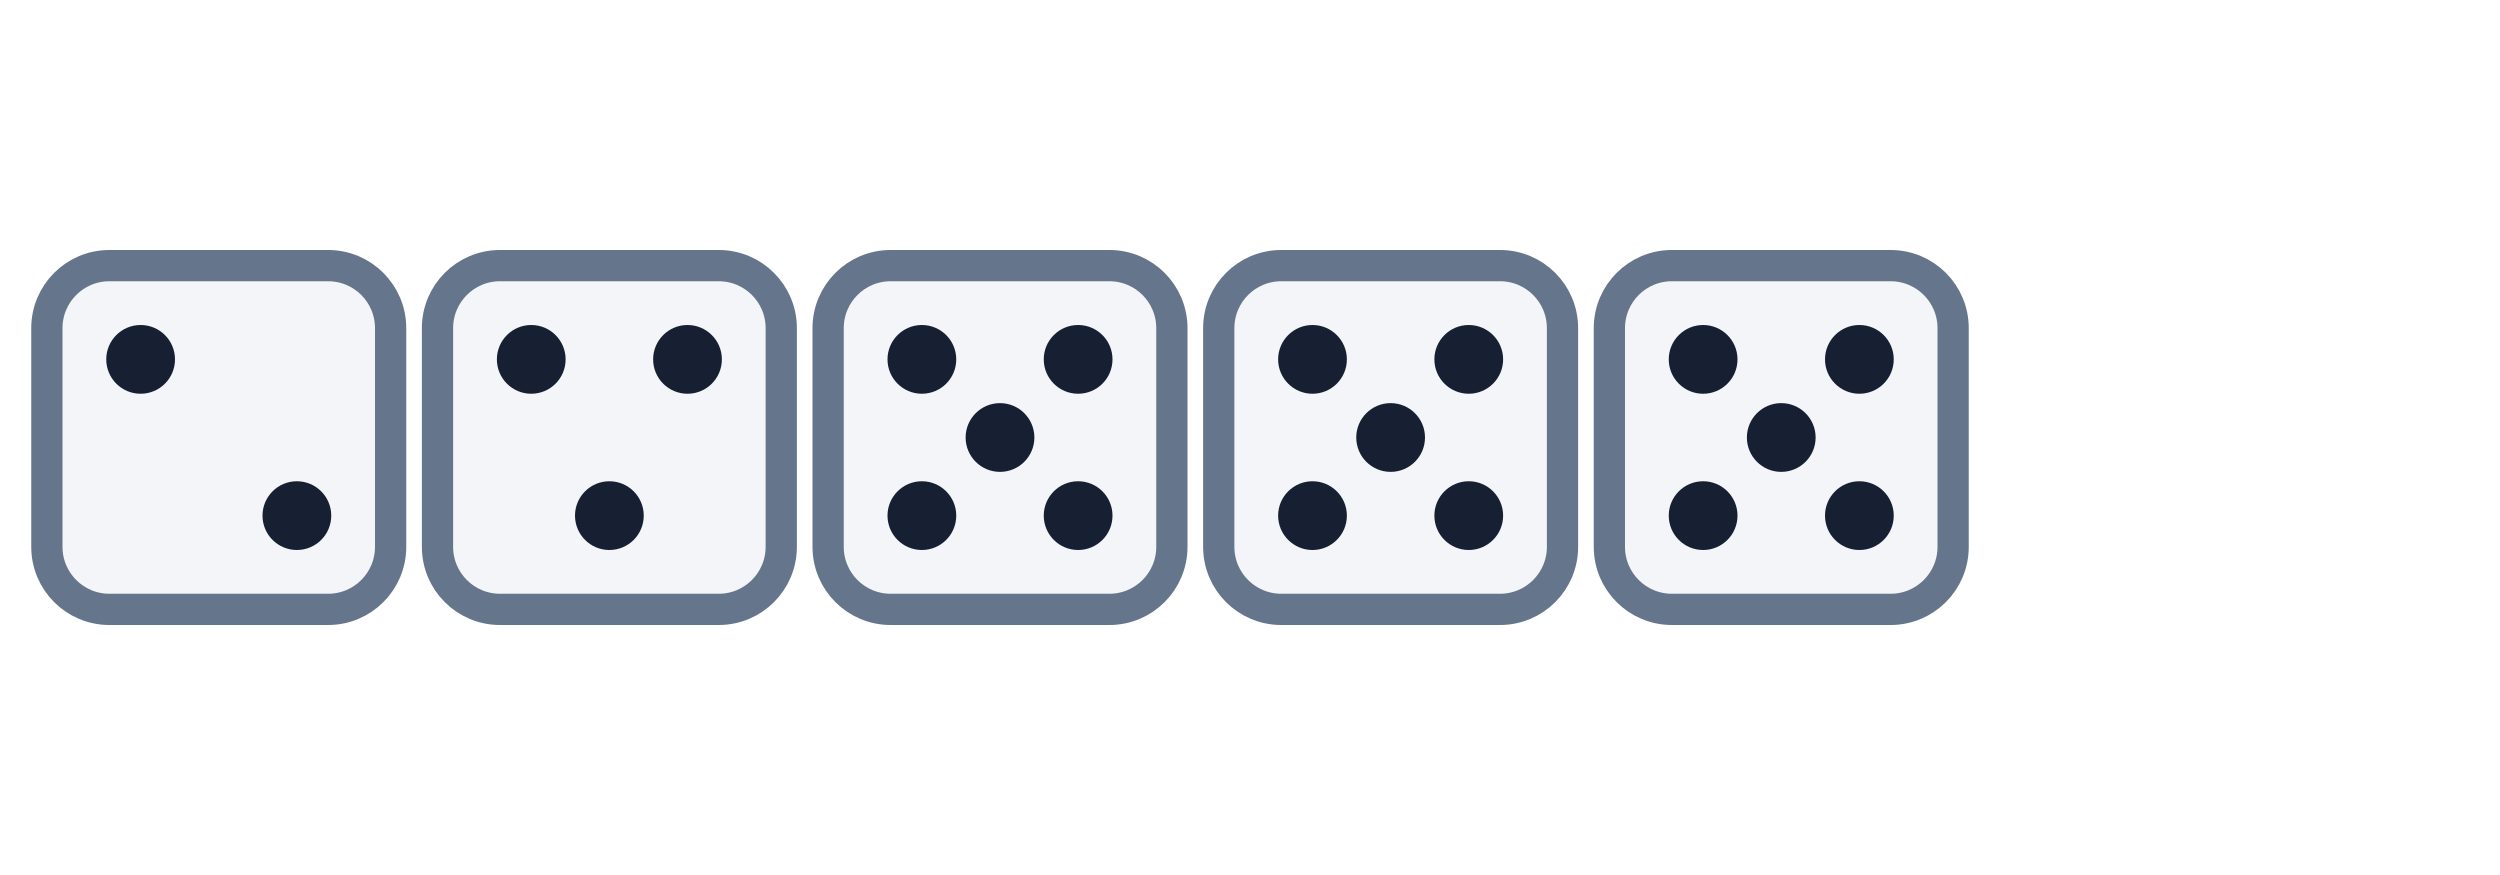
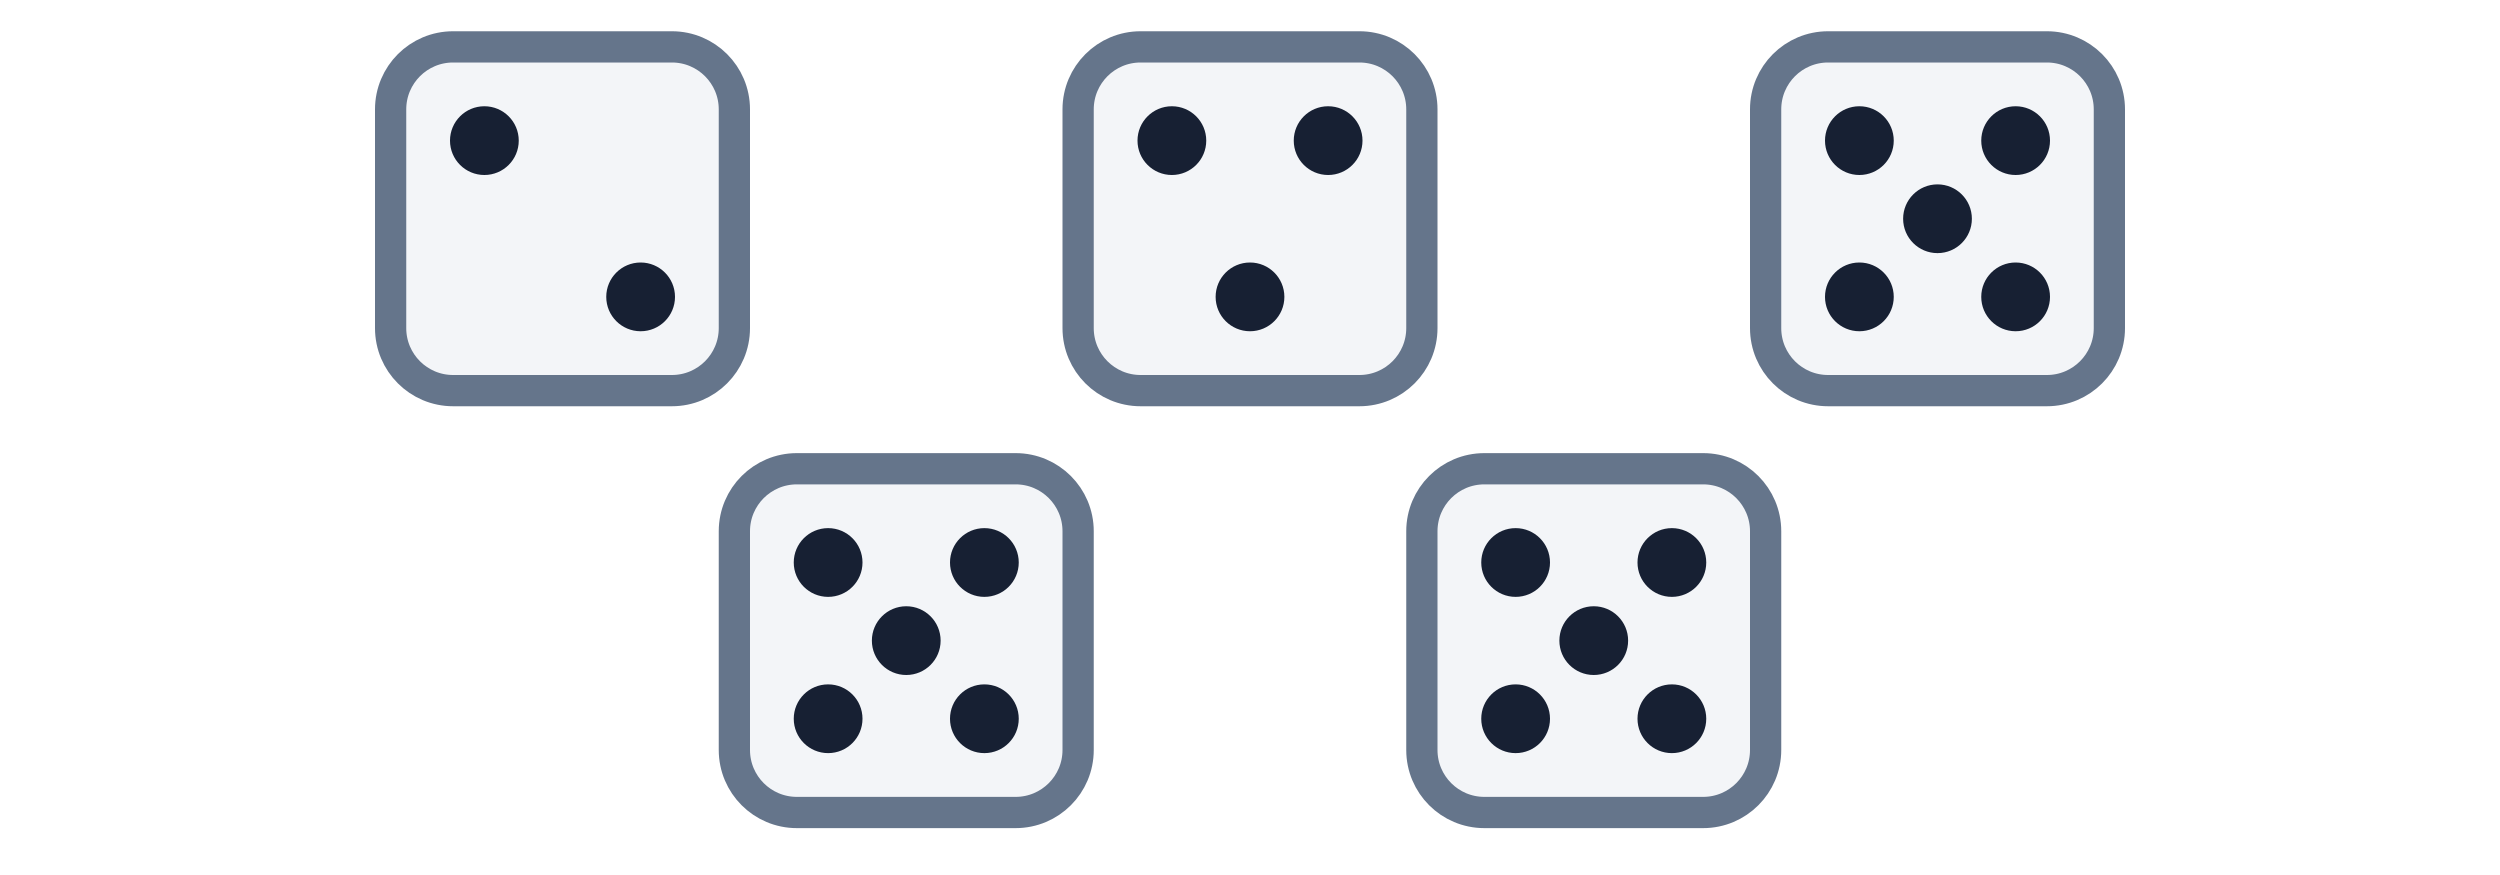
<svg xmlns="http://www.w3.org/2000/svg" width="160" height="56" viewBox="0 0 160 56">
  <g fill="#f3f5f8" stroke="#65758b" stroke-width="2">
-     <rect x="3" y="17" width="22" height="22" rx="4" />
-     <rect x="28" y="17" width="22" height="22" rx="4" />
-     <rect x="53" y="17" width="22" height="22" rx="4" />
-     <rect x="78" y="17" width="22" height="22" rx="4" />
-     <rect x="103" y="17" width="22" height="22" rx="4" />
+     <rect x="25" y="3" width="22" height="22" rx="4" />
+     <rect x="69" y="3" width="22" height="22" rx="4" />
+     <rect x="113" y="3" width="22" height="22" rx="4" />
+     <rect x="47" y="30" width="22" height="22" rx="4" />
+     <rect x="91" y="30" width="22" height="22" rx="4" />
  </g>
  <g fill="#172033">
-     <circle cx="9" cy="23" r="2.2" />
-     <circle cx="19" cy="33" r="2.2" />
-     <circle cx="34" cy="23" r="2.2" />
-     <circle cx="44" cy="23" r="2.2" />
-     <circle cx="39" cy="33" r="2.2" />
-     <circle cx="59" cy="23" r="2.2" />
-     <circle cx="69" cy="23" r="2.2" />
-     <circle cx="59" cy="33" r="2.2" />
-     <circle cx="69" cy="33" r="2.2" />
-     <circle cx="64" cy="28" r="2.2" />
-     <circle cx="84" cy="23" r="2.2" />
-     <circle cx="94" cy="23" r="2.2" />
-     <circle cx="84" cy="33" r="2.2" />
-     <circle cx="94" cy="33" r="2.2" />
-     <circle cx="89" cy="28" r="2.2" />
-     <circle cx="109" cy="23" r="2.2" />
-     <circle cx="119" cy="23" r="2.2" />
-     <circle cx="109" cy="33" r="2.2" />
-     <circle cx="119" cy="33" r="2.2" />
-     <circle cx="114" cy="28" r="2.2" />
+     <circle cx="31" cy="9" r="2.2" />
+     <circle cx="41" cy="19" r="2.2" />
+     <circle cx="75" cy="9" r="2.2" />
+     <circle cx="85" cy="9" r="2.2" />
+     <circle cx="80" cy="19" r="2.2" />
+     <circle cx="119" cy="9" r="2.2" />
+     <circle cx="129" cy="9" r="2.2" />
+     <circle cx="119" cy="19" r="2.2" />
+     <circle cx="129" cy="19" r="2.2" />
+     <circle cx="124" cy="14" r="2.2" />
+     <circle cx="53" cy="36" r="2.2" />
+     <circle cx="63" cy="36" r="2.2" />
+     <circle cx="53" cy="46" r="2.2" />
+     <circle cx="63" cy="46" r="2.2" />
+     <circle cx="58" cy="41" r="2.2" />
+     <circle cx="97" cy="36" r="2.2" />
+     <circle cx="107" cy="36" r="2.2" />
+     <circle cx="97" cy="46" r="2.2" />
+     <circle cx="107" cy="46" r="2.2" />
+     <circle cx="102" cy="41" r="2.2" />
  </g>
</svg>
